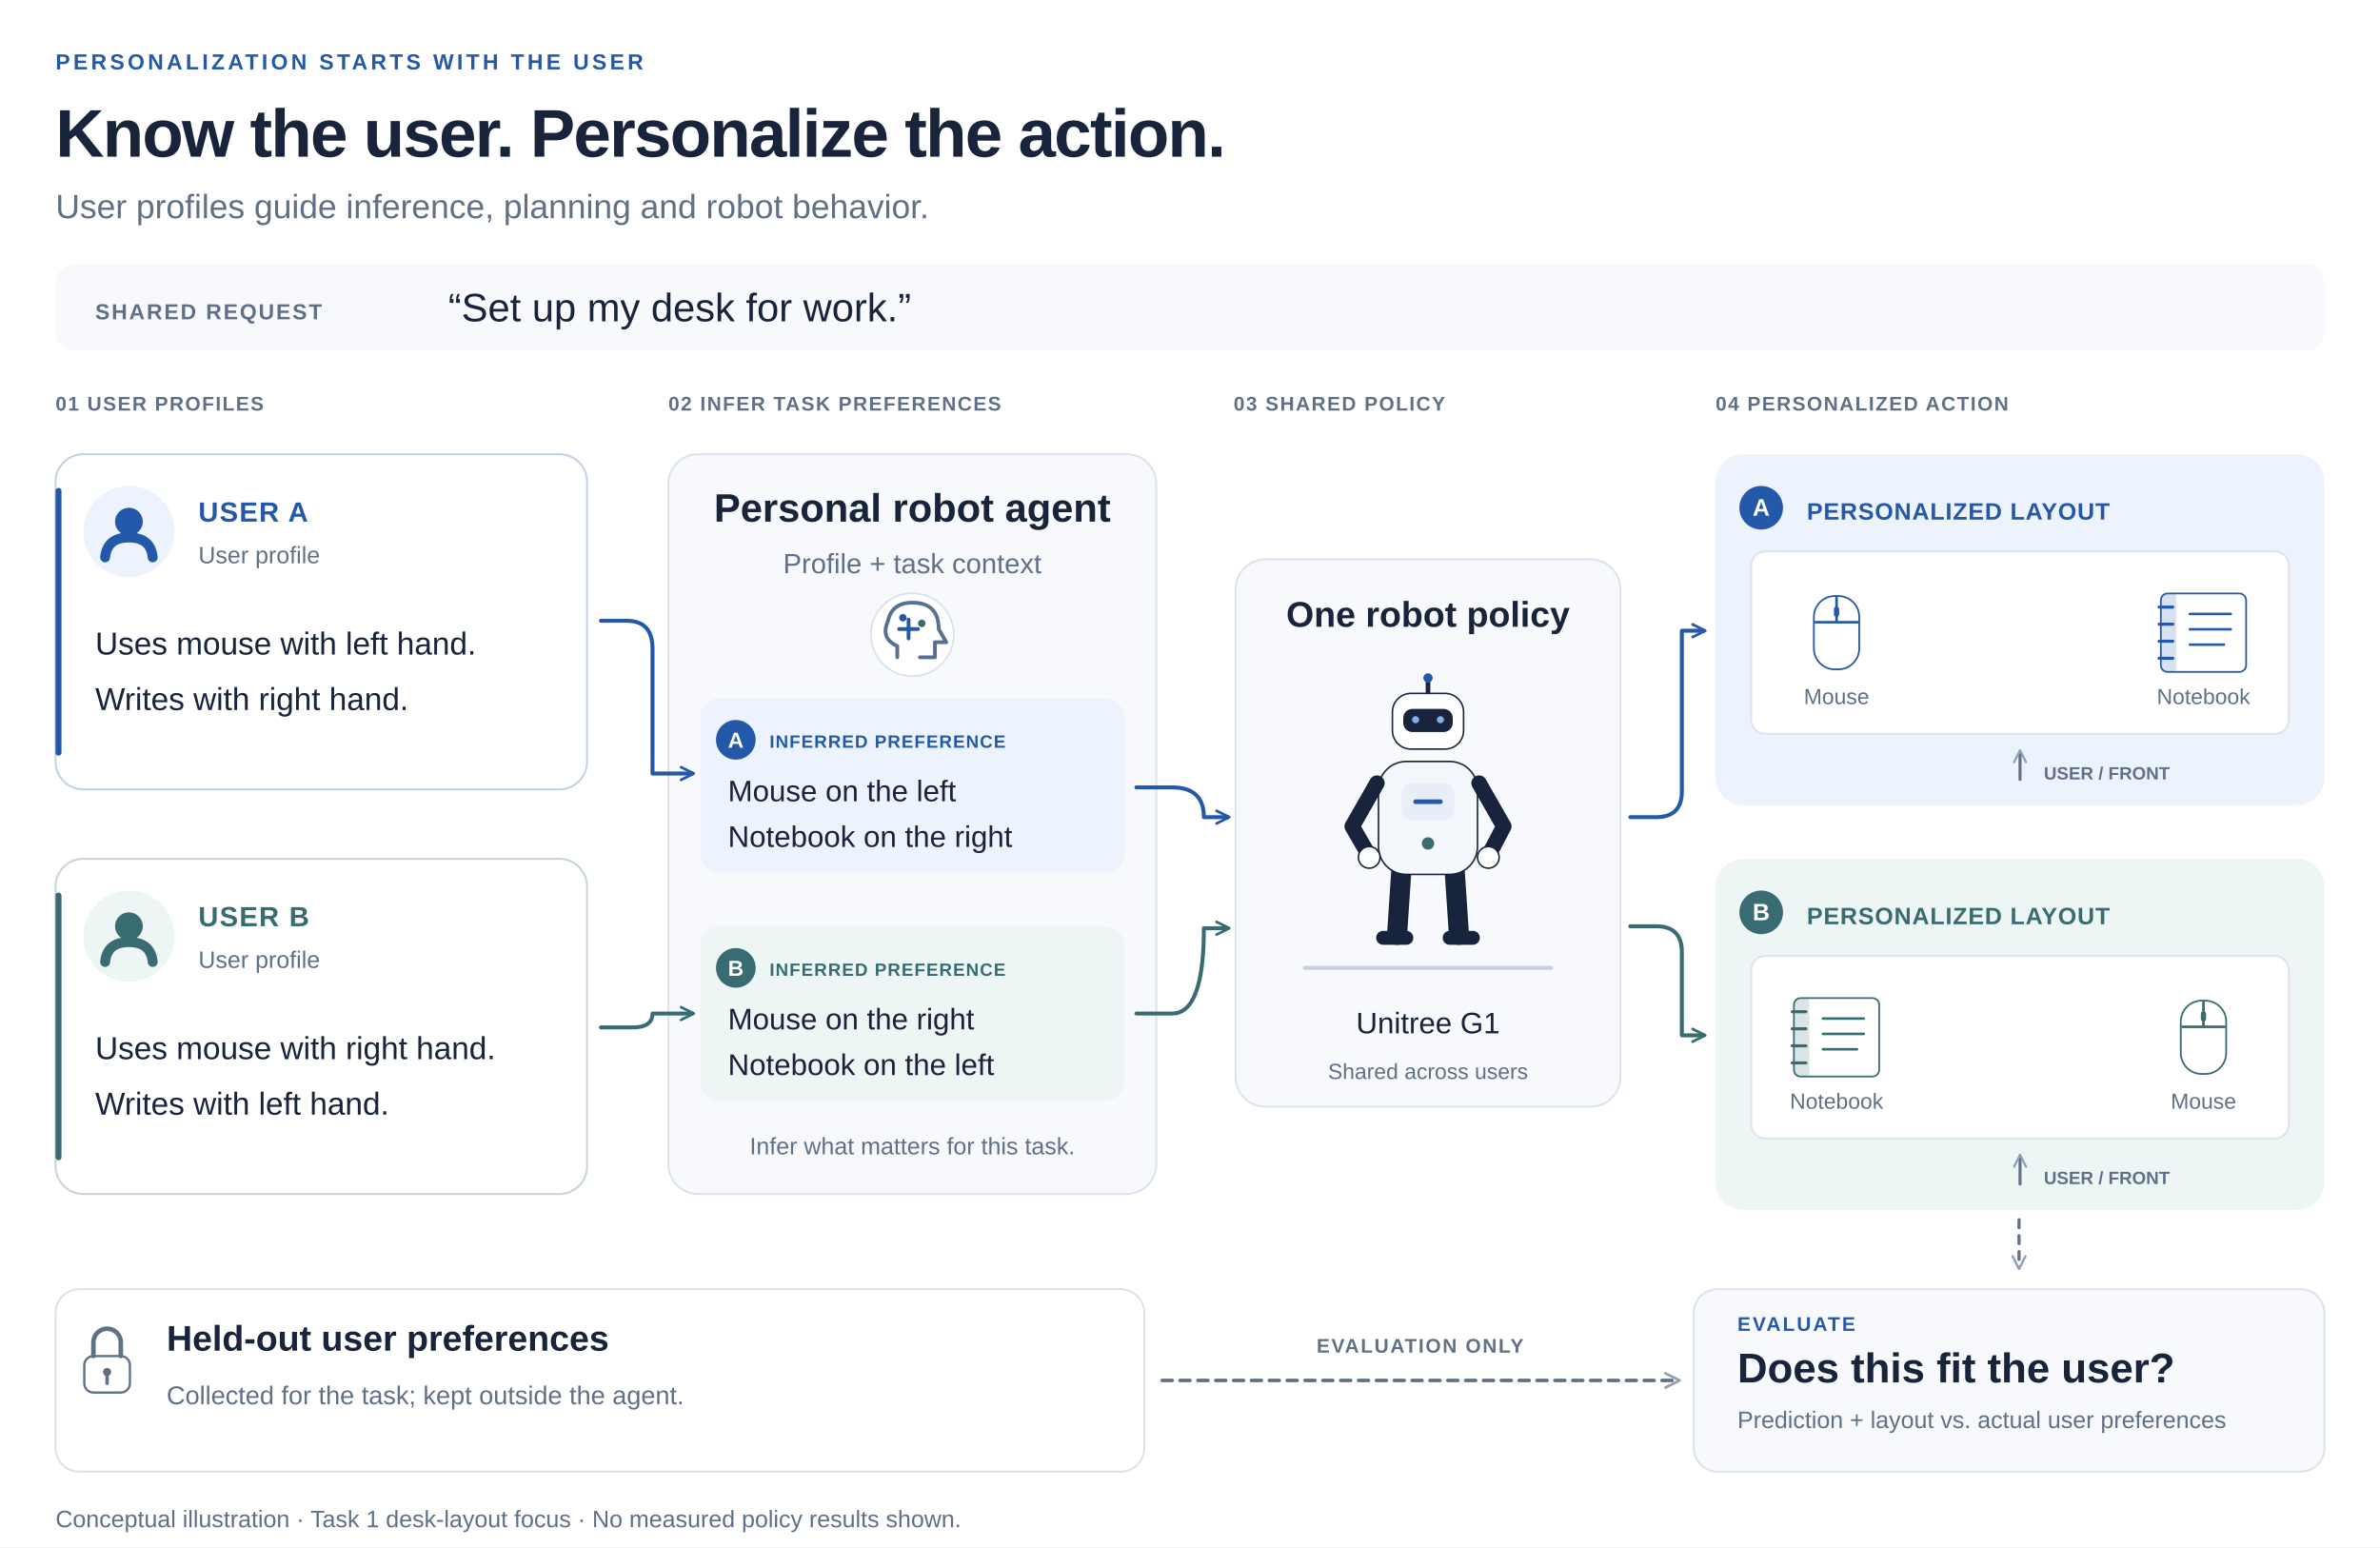
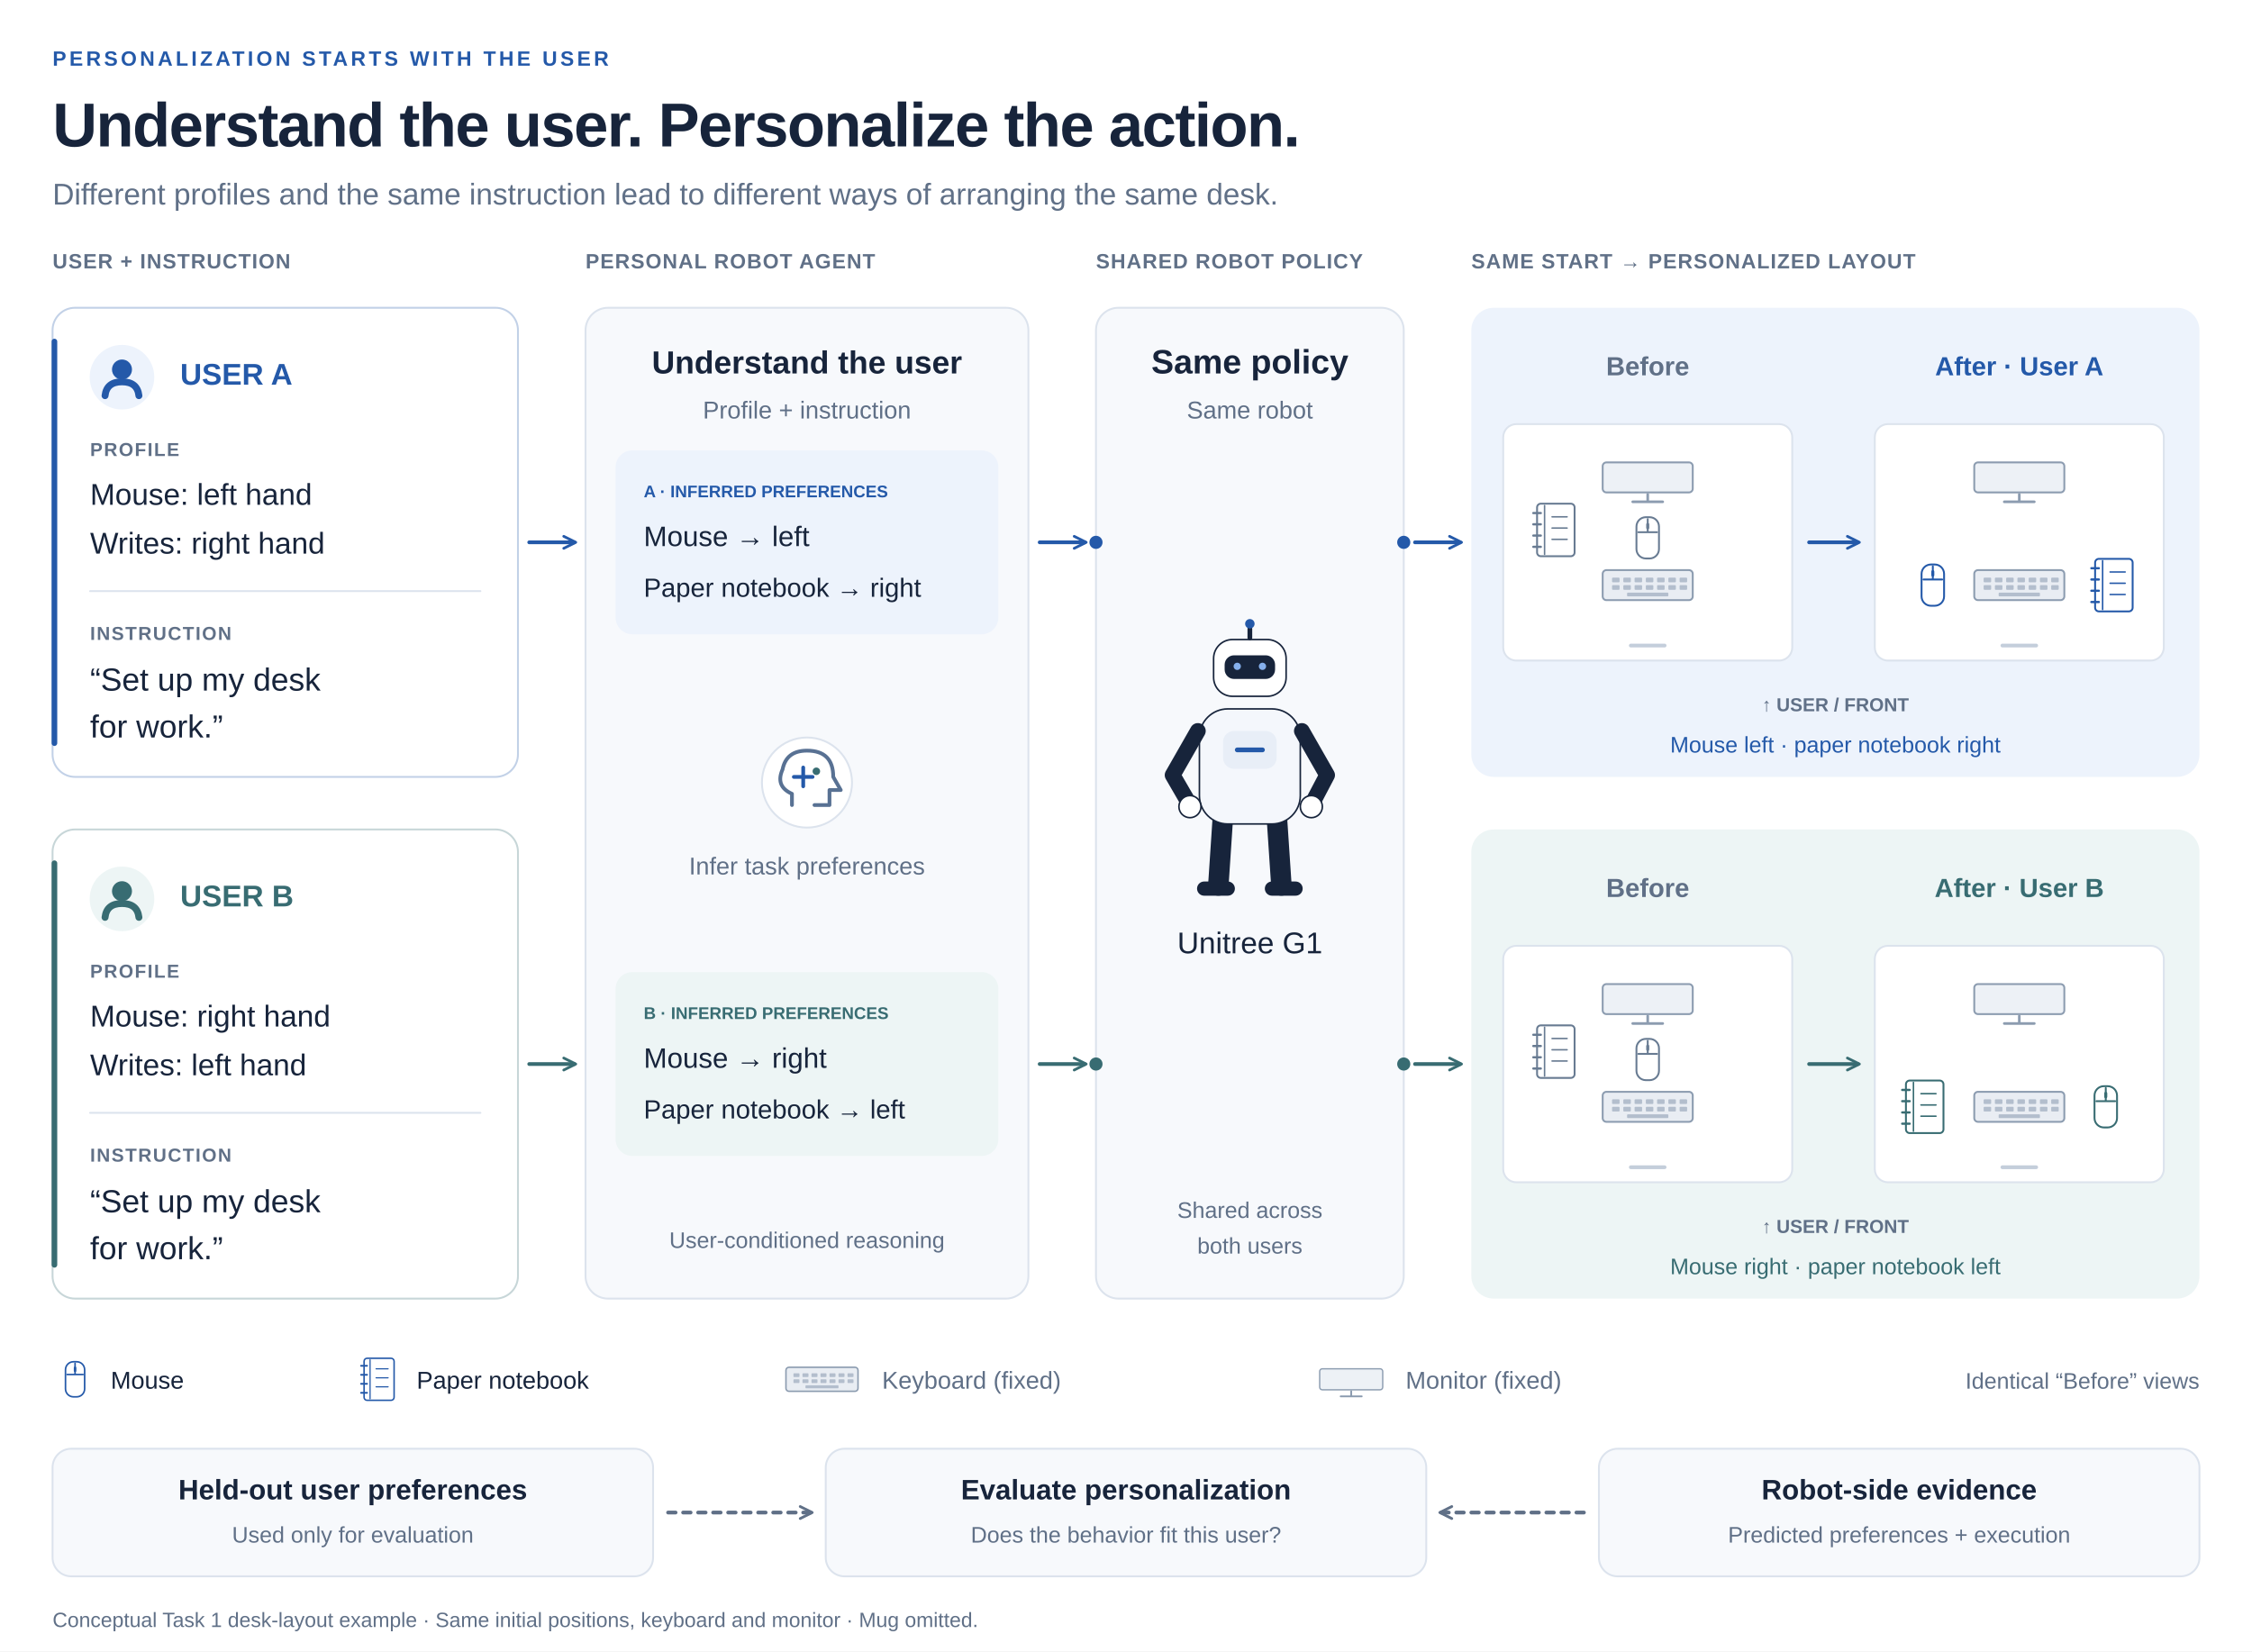
- <svg xmlns="http://www.w3.org/2000/svg" width="1200" height="780" viewBox="0 0 1200 780" role="img" aria-labelledby="concept-title concept-desc">
+ <svg xmlns="http://www.w3.org/2000/svg" width="1200" height="880" viewBox="0 0 1200 880" role="img" aria-labelledby="concept-title concept-desc">
  <defs>
-     <marker id="arrowMuted" viewBox="0 0 10 10" refX="8" refY="5" markerWidth="5" markerHeight="5" orient="auto">
-       <path d="M1 1 9 5 1 9" fill="none" stroke="#91a0b5" stroke-width="1.5" stroke-linecap="round" stroke-linejoin="round" />
-     </marker>
    <marker id="arrowA" viewBox="0 0 10 10" refX="8" refY="5" markerWidth="4" markerHeight="4" orient="auto">
-       <path d="M1 1 9 5 1 9" fill="none" stroke="#2459a9" stroke-width="1.7" stroke-linecap="round" stroke-linejoin="round" />
+       <path d="M1 1 9 5 1 9" fill="none" stroke="#2459a9" stroke-width="1.8" stroke-linecap="round" stroke-linejoin="round" />
    </marker>
    <marker id="arrowB" viewBox="0 0 10 10" refX="8" refY="5" markerWidth="4" markerHeight="4" orient="auto">
-       <path d="M1 1 9 5 1 9" fill="none" stroke="#386c72" stroke-width="1.7" stroke-linecap="round" stroke-linejoin="round" />
+       <path d="M1 1 9 5 1 9" fill="none" stroke="#386c72" stroke-width="1.8" stroke-linecap="round" stroke-linejoin="round" />
    </marker>
+     <marker id="arrowGray" viewBox="0 0 10 10" refX="8" refY="5" markerWidth="4" markerHeight="4" orient="auto">
+       <path d="M1 1 9 5 1 9" fill="none" stroke="#607087" stroke-width="1.8" stroke-linecap="round" stroke-linejoin="round" />
+     </marker>
+     <g id="desk-before">
+       <rect x="1" y="1" width="154" height="126" rx="7" fill="#fff" stroke="#dce3ed" />
+       <g transform="translate(78 29.4) scale(1)">
+         <rect x="-24" y="-8" width="48" height="16" rx="2" fill="#edf1f6" stroke="#8c9cb0" />
+         <path d="M0 9 V13 M-8 13 H8" fill="none" stroke="#8c9cb0" stroke-width="1.4" stroke-linecap="round" stroke-linejoin="round" />
+       </g>
+       <g transform="translate(78 86.8) scale(1)">
+         <rect x="-24" y="-8" width="48" height="16" rx="2" fill="#e9edf3" stroke="#8c9cb0" />
+         <rect x="-19" y="-4" width="4" height="2.5" rx="0.4" fill="#b3becd" stroke="none" />
+         <rect x="-13" y="-4" width="4" height="2.5" rx="0.4" fill="#b3becd" stroke="none" />
+         <rect x="-7" y="-4" width="4" height="2.5" rx="0.4" fill="#b3becd" stroke="none" />
+         <rect x="-1" y="-4" width="4" height="2.5" rx="0.4" fill="#b3becd" stroke="none" />
+         <rect x="5" y="-4" width="4" height="2.5" rx="0.4" fill="#b3becd" stroke="none" />
+         <rect x="11" y="-4" width="4" height="2.5" rx="0.4" fill="#b3becd" stroke="none" />
+         <rect x="17" y="-4" width="4" height="2.5" rx="0.4" fill="#b3becd" stroke="none" />
+         <rect x="-19" y="0" width="4" height="2.5" rx="0.4" fill="#b3becd" stroke="none" />
+         <rect x="-13" y="0" width="4" height="2.5" rx="0.4" fill="#b3becd" stroke="none" />
+         <rect x="-7" y="0" width="4" height="2.5" rx="0.4" fill="#b3becd" stroke="none" />
+         <rect x="-1" y="0" width="4" height="2.5" rx="0.4" fill="#b3becd" stroke="none" />
+         <rect x="5" y="0" width="4" height="2.5" rx="0.4" fill="#b3becd" stroke="none" />
+         <rect x="11" y="0" width="4" height="2.5" rx="0.4" fill="#b3becd" stroke="none" />
+         <rect x="17" y="0" width="4" height="2.5" rx="0.4" fill="#b3becd" stroke="none" />
+         <rect x="-11" y="4" width="22" height="2" rx="0.4" fill="#b3becd" stroke="none" />
+       </g>
+       <g transform="translate(78 61.6) scale(1)">
+         <rect x="-6" y="-11" width="12" height="22" rx="5" fill="#fff" stroke="#687b92" />
+         <path d="M-5-3 H5 M0-10 V-3" fill="none" stroke="#687b92" stroke-width="1" stroke-linecap="round" stroke-linejoin="round" />
+         <rect x="-0.8" y="-8" width="1.6" height="3.5" rx="0.8" fill="#687b92" stroke="none" />
+       </g>
+       <g transform="translate(29.04 57.4) scale(1)">
+         <rect x="-10" y="-14" width="20" height="28" rx="2" fill="#fff" stroke="#687b92" />
+         <path d="M-6-13 V13 M-2-7 H6 M-2-1 H6 M-2 5 H6" fill="none" stroke="#687b92" stroke-width="0.8" stroke-linecap="round" stroke-linejoin="round" />
+         <path d="M-8-9 H-12 M-8-3 H-12 M-8 3 H-12 M-8 9 H-12" fill="none" stroke="#687b92" stroke-width="1.2" stroke-linecap="round" stroke-linejoin="round" />
+       </g>
+       <path d="M69 119 H87" fill="none" stroke="#c4cedb" stroke-width="2" stroke-linecap="round" stroke-linejoin="round" />
+     </g>
+     <g id="desk-after-0">
+       <rect x="1" y="1" width="154" height="126" rx="7" fill="#fff" stroke="#dce3ed" />
+       <g transform="translate(78 29.4) scale(1)">
+         <rect x="-24" y="-8" width="48" height="16" rx="2" fill="#edf1f6" stroke="#8c9cb0" />
+         <path d="M0 9 V13 M-8 13 H8" fill="none" stroke="#8c9cb0" stroke-width="1.4" stroke-linecap="round" stroke-linejoin="round" />
+       </g>
+       <g transform="translate(78 86.8) scale(1)">
+         <rect x="-24" y="-8" width="48" height="16" rx="2" fill="#e9edf3" stroke="#8c9cb0" />
+         <rect x="-19" y="-4" width="4" height="2.5" rx="0.4" fill="#b3becd" stroke="none" />
+         <rect x="-13" y="-4" width="4" height="2.5" rx="0.4" fill="#b3becd" stroke="none" />
+         <rect x="-7" y="-4" width="4" height="2.5" rx="0.4" fill="#b3becd" stroke="none" />
+         <rect x="-1" y="-4" width="4" height="2.5" rx="0.4" fill="#b3becd" stroke="none" />
+         <rect x="5" y="-4" width="4" height="2.5" rx="0.4" fill="#b3becd" stroke="none" />
+         <rect x="11" y="-4" width="4" height="2.5" rx="0.4" fill="#b3becd" stroke="none" />
+         <rect x="17" y="-4" width="4" height="2.5" rx="0.4" fill="#b3becd" stroke="none" />
+         <rect x="-19" y="0" width="4" height="2.5" rx="0.4" fill="#b3becd" stroke="none" />
+         <rect x="-13" y="0" width="4" height="2.5" rx="0.4" fill="#b3becd" stroke="none" />
+         <rect x="-7" y="0" width="4" height="2.5" rx="0.4" fill="#b3becd" stroke="none" />
+         <rect x="-1" y="0" width="4" height="2.5" rx="0.4" fill="#b3becd" stroke="none" />
+         <rect x="5" y="0" width="4" height="2.5" rx="0.4" fill="#b3becd" stroke="none" />
+         <rect x="11" y="0" width="4" height="2.5" rx="0.4" fill="#b3becd" stroke="none" />
+         <rect x="17" y="0" width="4" height="2.5" rx="0.4" fill="#b3becd" stroke="none" />
+         <rect x="-11" y="4" width="22" height="2" rx="0.4" fill="#b3becd" stroke="none" />
+       </g>
+       <g transform="translate(31.92 86.8) scale(1)">
+         <rect x="-6" y="-11" width="12" height="22" rx="5" fill="#fff" stroke="#2459a9" />
+         <path d="M-5-3 H5 M0-10 V-3" fill="none" stroke="#2459a9" stroke-width="1" stroke-linecap="round" stroke-linejoin="round" />
+         <rect x="-0.8" y="-8" width="1.6" height="3.5" rx="0.8" fill="#2459a9" stroke="none" />
+       </g>
+       <g transform="translate(128.4 86.8) scale(1)">
+         <rect x="-10" y="-14" width="20" height="28" rx="2" fill="#fff" stroke="#2459a9" />
+         <path d="M-6-13 V13 M-2-7 H6 M-2-1 H6 M-2 5 H6" fill="none" stroke="#2459a9" stroke-width="0.8" stroke-linecap="round" stroke-linejoin="round" />
+         <path d="M-8-9 H-12 M-8-3 H-12 M-8 3 H-12 M-8 9 H-12" fill="none" stroke="#2459a9" stroke-width="1.2" stroke-linecap="round" stroke-linejoin="round" />
+       </g>
+       <path d="M69 119 H87" fill="none" stroke="#c4cedb" stroke-width="2" stroke-linecap="round" stroke-linejoin="round" />
+     </g>
+     <g id="desk-after-1">
+       <rect x="1" y="1" width="154" height="126" rx="7" fill="#fff" stroke="#dce3ed" />
+       <g transform="translate(78 29.4) scale(1)">
+         <rect x="-24" y="-8" width="48" height="16" rx="2" fill="#edf1f6" stroke="#8c9cb0" />
+         <path d="M0 9 V13 M-8 13 H8" fill="none" stroke="#8c9cb0" stroke-width="1.4" stroke-linecap="round" stroke-linejoin="round" />
+       </g>
+       <g transform="translate(78 86.8) scale(1)">
+         <rect x="-24" y="-8" width="48" height="16" rx="2" fill="#e9edf3" stroke="#8c9cb0" />
+         <rect x="-19" y="-4" width="4" height="2.5" rx="0.4" fill="#b3becd" stroke="none" />
+         <rect x="-13" y="-4" width="4" height="2.5" rx="0.4" fill="#b3becd" stroke="none" />
+         <rect x="-7" y="-4" width="4" height="2.5" rx="0.4" fill="#b3becd" stroke="none" />
+         <rect x="-1" y="-4" width="4" height="2.5" rx="0.4" fill="#b3becd" stroke="none" />
+         <rect x="5" y="-4" width="4" height="2.5" rx="0.4" fill="#b3becd" stroke="none" />
+         <rect x="11" y="-4" width="4" height="2.5" rx="0.4" fill="#b3becd" stroke="none" />
+         <rect x="17" y="-4" width="4" height="2.5" rx="0.4" fill="#b3becd" stroke="none" />
+         <rect x="-19" y="0" width="4" height="2.5" rx="0.4" fill="#b3becd" stroke="none" />
+         <rect x="-13" y="0" width="4" height="2.5" rx="0.4" fill="#b3becd" stroke="none" />
+         <rect x="-7" y="0" width="4" height="2.5" rx="0.4" fill="#b3becd" stroke="none" />
+         <rect x="-1" y="0" width="4" height="2.5" rx="0.4" fill="#b3becd" stroke="none" />
+         <rect x="5" y="0" width="4" height="2.5" rx="0.4" fill="#b3becd" stroke="none" />
+         <rect x="11" y="0" width="4" height="2.5" rx="0.4" fill="#b3becd" stroke="none" />
+         <rect x="17" y="0" width="4" height="2.5" rx="0.4" fill="#b3becd" stroke="none" />
+         <rect x="-11" y="4" width="22" height="2" rx="0.4" fill="#b3becd" stroke="none" />
+       </g>
+       <g transform="translate(124.08 86.8) scale(1)">
+         <rect x="-6" y="-11" width="12" height="22" rx="5" fill="#fff" stroke="#386c72" />
+         <path d="M-5-3 H5 M0-10 V-3" fill="none" stroke="#386c72" stroke-width="1" stroke-linecap="round" stroke-linejoin="round" />
+         <rect x="-0.8" y="-8" width="1.6" height="3.5" rx="0.8" fill="#386c72" stroke="none" />
+       </g>
+       <g transform="translate(27.6 86.8) scale(1)">
+         <rect x="-10" y="-14" width="20" height="28" rx="2" fill="#fff" stroke="#386c72" />
+         <path d="M-6-13 V13 M-2-7 H6 M-2-1 H6 M-2 5 H6" fill="none" stroke="#386c72" stroke-width="0.8" stroke-linecap="round" stroke-linejoin="round" />
+         <path d="M-8-9 H-12 M-8-3 H-12 M-8 3 H-12 M-8 9 H-12" fill="none" stroke="#386c72" stroke-width="1.2" stroke-linecap="round" stroke-linejoin="round" />
+       </g>
+       <path d="M69 119 H87" fill="none" stroke="#c4cedb" stroke-width="2" stroke-linecap="round" stroke-linejoin="round" />
+     </g>
  </defs>
  <g font-family="Arial, Helvetica, sans-serif">
-     <rect x="0" y="0" width="1200" height="780" rx="0" fill="#fff" stroke="none" />
-     <text x="28" y="35" font-size="11" fill="#2459a9" font-weight="700" letter-spacing="1.6">PERSONALIZATION STARTS WITH THE USER</text>
-     <text x="28" y="79" font-size="34" fill="#17243b" font-weight="600" letter-spacing="-.8">Know the user. Personalize the action.</text>
-     <text x="28" y="110" font-size="17" fill="#607087" font-weight="400">User profiles guide inference, planning and robot behavior.</text>
-     <rect x="28" y="133" width="1144" height="44" rx="10" fill="#f7f9fc" stroke="none" />
-     <text x="48" y="161" font-size="11" fill="#607087" font-weight="700" letter-spacing=".9">SHARED REQUEST</text>
-     <text x="226" y="162" font-size="20" fill="#17243b" font-weight="500">“Set up my desk for work.”</text>
-     <text x="28" y="207" font-size="10" fill="#607087" font-weight="700" letter-spacing=".7">01  USER PROFILES</text>
-     <text x="337" y="207" font-size="10" fill="#607087" font-weight="700" letter-spacing=".7">02  INFER TASK PREFERENCES</text>
-     <text x="622" y="207" font-size="10" fill="#607087" font-weight="700" letter-spacing=".7">03  SHARED POLICY</text>
-     <text x="865" y="207" font-size="10" fill="#607087" font-weight="700" letter-spacing=".7">04  PERSONALIZED ACTION</text>
-     <rect x="28" y="229" width="268" height="169" rx="14" fill="#fff" stroke="#2459a9" stroke-opacity=".28" />
-     <rect x="28" y="246" width="3" height="135" rx="1.5" fill="#2459a9" />
-     <g transform="translate(65 268) scale(1)">
-       <circle cx="0" cy="0" r="23" fill="#edf3fc" stroke="none" />
-       <circle cx="0" cy="-5" r="7" fill="#2459a9" stroke="none" />
-       <path d="M-12 13 Q-11 3 0 3 Q11 3 12 13" fill="none" stroke="#2459a9" stroke-width="5" stroke-linecap="round" stroke-linejoin="round" />
-     </g>
-     <text x="100" y="263" font-size="14" fill="#2459a9" font-weight="700" letter-spacing=".6">USER A</text>
-     <text x="100" y="284" font-size="12" fill="#607087" font-weight="400">User profile</text>
-     <text x="48" y="330" font-size="16" fill="#17243b" font-weight="500">Uses mouse with left hand.</text>
-     <text x="48" y="358" font-size="16" fill="#17243b" font-weight="500">Writes with right hand.</text>
-     <rect x="28" y="433" width="268" height="169" rx="14" fill="#fff" stroke="#386c72" stroke-opacity=".28" />
-     <rect x="28" y="450" width="3" height="135" rx="1.5" fill="#386c72" />
-     <g transform="translate(65 472) scale(1)">
-       <circle cx="0" cy="0" r="23" fill="#edf5f5" stroke="none" />
-       <circle cx="0" cy="-5" r="7" fill="#386c72" stroke="none" />
-       <path d="M-12 13 Q-11 3 0 3 Q11 3 12 13" fill="none" stroke="#386c72" stroke-width="5" stroke-linecap="round" stroke-linejoin="round" />
-     </g>
-     <text x="100" y="467" font-size="14" fill="#386c72" font-weight="700" letter-spacing=".6">USER B</text>
-     <text x="100" y="488" font-size="12" fill="#607087" font-weight="400">User profile</text>
-     <text x="48" y="534" font-size="16" fill="#17243b" font-weight="500">Uses mouse with right hand.</text>
-     <text x="48" y="562" font-size="16" fill="#17243b" font-weight="500">Writes with left hand.</text>
-     <rect x="337" y="229" width="246" height="373" rx="15" fill="#f7f9fc" stroke="#dce3ed" />
-     <text x="460" y="263" font-size="20" fill="#17243b" font-weight="600" text-anchor="middle">Personal robot agent</text>
-     <text x="460" y="289" font-size="14" fill="#607087" font-weight="400" text-anchor="middle">Profile + task context</text>
-     <g transform="translate(460 320) scale(0.95)">
-       <circle cx="0" cy="0" r="22" fill="#fff" stroke="#dce3ed" />
+     <rect x="0" y="0" width="1200" height="880" rx="0" fill="#fff" stroke="none" />
+     <text x="28" y="35" font-size="11" fill="#2459a9" font-weight="700" text-anchor="start" letter-spacing="1.6">PERSONALIZATION STARTS WITH THE USER</text>
+     <text x="28" y="78" font-size="33" fill="#17243b" font-weight="600" text-anchor="start" letter-spacing="-0.7">Understand the user. Personalize the action.</text>
+     <text x="28" y="109" font-size="16" fill="#607087" font-weight="400" text-anchor="start">Different profiles and the same instruction lead to different ways of arranging the same desk.</text>
+     <text x="28" y="143" font-size="11" fill="#607087" font-weight="700" text-anchor="start" letter-spacing="0.5">USER + INSTRUCTION</text>
+     <text x="312" y="143" font-size="11" fill="#607087" font-weight="700" text-anchor="start" letter-spacing="0.5">PERSONAL ROBOT AGENT</text>
+     <text x="584" y="143" font-size="11" fill="#607087" font-weight="700" text-anchor="start" letter-spacing="0.5">SHARED ROBOT POLICY</text>
+     <text x="784" y="143" font-size="11" fill="#607087" font-weight="700" text-anchor="start" letter-spacing="0.5">SAME START → PERSONALIZED LAYOUT</text>
+     <rect x="312" y="164" width="236" height="528" rx="12" fill="#f7f9fc" stroke="#dce3ed" data-stage="agent" />
+     <rect x="584" y="164" width="164" height="528" rx="12" fill="#f7f9fc" stroke="#dce3ed" data-stage="policy" />
+     <text x="430" y="199" font-size="17" fill="#17243b" font-weight="600" text-anchor="middle">Understand the user</text>
+     <text x="430" y="223" font-size="13" fill="#607087" font-weight="400" text-anchor="middle">Profile + instruction</text>
+     <g transform="translate(430 417) scale(1)">
+       <circle r="24" fill="#fff" stroke="#dce3ed" />
      <path d="M-8 12 V6 Q-17 2-13-7 Q-11-17 0-17 Q14-17 14-3 L18 4 H12 V12 H4" fill="none" stroke="#587193" stroke-width="2" stroke-linecap="round" stroke-linejoin="round" />
      <path d="M-7-3 H3 M-2-8 V2" fill="none" stroke="#2459a9" stroke-width="2" stroke-linecap="round" stroke-linejoin="round" />
-       <circle cx="5" cy="-6" r="2" fill="#386c72" stroke="none" />
-       <circle cx="-5" cy="-9" r="2" fill="#2459a9" stroke="none" />
-     </g>
-     <rect x="353" y="352" width="214" height="88" rx="10" fill="#edf3fc" stroke="none" />
-     <circle cx="371" cy="373" r="10" fill="#2459a9" stroke="none" />
-     <text x="371" y="377" font-size="11" fill="#fff" font-weight="700" text-anchor="middle">A</text>
-     <text x="388" y="377" font-size="9" fill="#2459a9" font-weight="700" letter-spacing=".5">INFERRED PREFERENCE</text>
-     <text x="367" y="404" font-size="15" fill="#17243b" font-weight="500">Mouse on the left</text>
-     <text x="367" y="427" font-size="15" fill="#17243b" font-weight="500">Notebook on the right</text>
-     <rect x="353" y="467" width="214" height="88" rx="10" fill="#edf5f5" stroke="none" />
-     <circle cx="371" cy="488" r="10" fill="#386c72" stroke="none" />
-     <text x="371" y="492" font-size="11" fill="#fff" font-weight="700" text-anchor="middle">B</text>
-     <text x="388" y="492" font-size="9" fill="#386c72" font-weight="700" letter-spacing=".5">INFERRED PREFERENCE</text>
-     <text x="367" y="519" font-size="15" fill="#17243b" font-weight="500">Mouse on the right</text>
-     <text x="367" y="542" font-size="15" fill="#17243b" font-weight="500">Notebook on the left</text>
-     <text x="460" y="582" font-size="12" fill="#607087" font-weight="400" text-anchor="middle">Infer what matters for this task.</text>
-     <path d="M303 313 H316 Q329 313 329 327 V390 H349" fill="none" stroke="#2459a9" stroke-width="2" stroke-linecap="round" stroke-linejoin="round" marker-end="url(#arrowA)" />
-     <path d="M303 518 H319 Q329 518 329 511 H349" fill="none" stroke="#386c72" stroke-width="2" stroke-linecap="round" stroke-linejoin="round" marker-end="url(#arrowB)" />
-     <path d="M573 397 H591 Q607 397 607 412 H619" fill="none" stroke="#2459a9" stroke-width="2" stroke-linecap="round" stroke-linejoin="round" marker-end="url(#arrowA)" />
-     <path d="M573 511 H591 Q607 511 607 468 H619" fill="none" stroke="#386c72" stroke-width="2" stroke-linecap="round" stroke-linejoin="round" marker-end="url(#arrowB)" />
-     <rect x="623" y="282" width="194" height="276" rx="15" fill="#f7f9fc" stroke="#dce3ed" />
-     <text x="720" y="316" font-size="18" fill="#17243b" font-weight="600" text-anchor="middle">One robot policy</text>
-     <g transform="translate(720 373) scale(0.78)">
+       <circle cx="5" cy="-6" r="2" fill="#386c72" />
+     </g>
+     <text x="430" y="466" font-size="13" fill="#607087" font-weight="400" text-anchor="middle">Infer task preferences</text>
+     <text x="430" y="665" font-size="12" fill="#607087" font-weight="400" text-anchor="middle">User-conditioned reasoning</text>
+     <text x="666" y="199" font-size="18" fill="#17243b" font-weight="600" text-anchor="middle">Same policy</text>
+     <text x="666" y="223" font-size="13" fill="#607087" font-weight="400" text-anchor="middle">Same robot</text>
+     <g transform="translate(666 366) scale(0.84)">
      <path d="M-17 81 -20 126 M17 81 20 126" fill="none" stroke="#17243b" stroke-width="13" stroke-linecap="round" stroke-linejoin="round" />
      <path d="M-29 128 -14 128 M14 128 29 128" fill="none" stroke="#17243b" stroke-width="9" stroke-linecap="round" stroke-linejoin="round" />
      <rect x="-32" y="14" width="64" height="73" rx="18" fill="#f4f7fc" stroke="#17243b" />
      <rect x="-23" y="-30" width="46" height="36" rx="12" fill="#fff" stroke="#17243b" />
      <rect x="-16" y="-20" width="32" height="15" rx="6" fill="#17243b" stroke="none" />
-       <circle cx="-8" cy="-13" r="2.3" fill="#85b0ed" stroke="none" />
-       <circle cx="8" cy="-13" r="2.3" fill="#85b0ed" stroke="none" />
+       <circle cx="-8" cy="-13" r="2.3" fill="#85b0ed" />
+       <circle cx="8" cy="-13" r="2.3" fill="#85b0ed" />
      <path d="M0-37 V-31" fill="none" stroke="#17243b" stroke-width="3" stroke-linecap="round" stroke-linejoin="round" />
-       <circle cx="0" cy="-40" r="3" fill="#2459a9" stroke="none" />
+       <circle cy="-40" r="3" fill="#2459a9" />
      <path d="M-33 28 -49 56 -38 75 M33 28 49 56 39 75" fill="none" stroke="#17243b" stroke-width="10" stroke-linecap="round" stroke-linejoin="round" />
      <circle cx="-38" cy="76" r="7" fill="#fff" stroke="#17243b" />
      <circle cx="39" cy="76" r="7" fill="#fff" stroke="#17243b" />
      <rect x="-17" y="28" width="34" height="24" rx="7" fill="#e8eef7" stroke="none" />
      <path d="M-8 40 H8" fill="none" stroke="#2459a9" stroke-width="3" stroke-linecap="round" stroke-linejoin="round" />
-       <circle cx="0" cy="67" r="4" fill="#386c72" stroke="none" />
-     </g>
-     <path d="M658 488 H782" fill="none" stroke="#c6d0df" stroke-width="2" stroke-linecap="round" stroke-linejoin="round" />
-     <text x="720" y="521" font-size="15" fill="#17243b" font-weight="500" text-anchor="middle">Unitree G1</text>
-     <text x="720" y="544" font-size="11" fill="#607087" font-weight="400" text-anchor="middle">Shared across users</text>
-     <path d="M822 412 H835 Q848 412 848 399 V318 H859" fill="none" stroke="#2459a9" stroke-width="2" stroke-linecap="round" stroke-linejoin="round" marker-end="url(#arrowA)" />
-     <path d="M822 467 H835 Q848 467 848 480 V522 H859" fill="none" stroke="#386c72" stroke-width="2" stroke-linecap="round" stroke-linejoin="round" marker-end="url(#arrowB)" />
-     <rect x="865" y="229" width="307" height="177" rx="14" fill="#edf3fc" stroke="none" />
-     <circle cx="888" cy="256" r="11" fill="#2459a9" stroke="none" />
-     <text x="888" y="260" font-size="12" fill="#fff" font-weight="700" text-anchor="middle">A</text>
-     <text x="911" y="262" font-size="12" fill="#2459a9" font-weight="700" letter-spacing=".4">PERSONALIZED LAYOUT</text>
-     <rect x="883" y="278" width="271" height="92" rx="7" fill="#fff" stroke="#dce3ed" />
-     <g transform="translate(926 319) scale(0.88)">
-       <rect x="-13" y="-21" width="26" height="42" rx="12" fill="#fff" stroke="#2459a9" />
-       <path d="M-12-6 H12 M0-20 V-6" fill="none" stroke="#2459a9" stroke-width="1.5" stroke-linecap="round" stroke-linejoin="round" />
-       <rect x="-1.5" y="-15" width="3" height="6" rx="1.5" fill="#2459a9" stroke="none" />
-     </g>
-     <g transform="translate(1111 319) scale(0.86)">
-       <rect x="-25" y="-23" width="50" height="46" rx="4" fill="#fff" stroke="#2459a9" />
-       <rect x="-25" y="-23" width="9" height="46" rx="2" fill="#2459a9" opacity=".18" />
-       <path d="M-8-11 H16 M-8-2 H16 M-8 7 H12" fill="none" stroke="#2459a9" stroke-width="1.5" stroke-linecap="round" stroke-linejoin="round" />
-       <path d="M-18-15 H-26 M-18-5 H-26 M-18 5 H-26 M-18 15 H-26" fill="none" stroke="#2459a9" stroke-width="1.8" stroke-linecap="round" stroke-linejoin="round" />
-     </g>
-     <text x="926" y="355" font-size="11" fill="#607087" font-weight="400" text-anchor="middle">Mouse</text>
-     <text x="1111" y="355" font-size="11" fill="#607087" font-weight="400" text-anchor="middle">Notebook</text>
-     <path d="M1018.5 393 V379" fill="none" stroke="#607087" stroke-width="1.5" stroke-linecap="round" stroke-linejoin="round" marker-end="url(#arrowMuted)" />
-     <text x="1030.5" y="393" font-size="9" fill="#607087" font-weight="600">USER / FRONT</text>
-     <rect x="865" y="433" width="307" height="177" rx="14" fill="#edf5f5" stroke="none" />
-     <circle cx="888" cy="460" r="11" fill="#386c72" stroke="none" />
-     <text x="888" y="464" font-size="12" fill="#fff" font-weight="700" text-anchor="middle">B</text>
-     <text x="911" y="466" font-size="12" fill="#386c72" font-weight="700" letter-spacing=".4">PERSONALIZED LAYOUT</text>
-     <rect x="883" y="482" width="271" height="92" rx="7" fill="#fff" stroke="#dce3ed" />
-     <g transform="translate(1111 523) scale(0.88)">
-       <rect x="-13" y="-21" width="26" height="42" rx="12" fill="#fff" stroke="#386c72" />
-       <path d="M-12-6 H12 M0-20 V-6" fill="none" stroke="#386c72" stroke-width="1.5" stroke-linecap="round" stroke-linejoin="round" />
-       <rect x="-1.5" y="-15" width="3" height="6" rx="1.5" fill="#386c72" stroke="none" />
-     </g>
-     <g transform="translate(926 523) scale(0.86)">
-       <rect x="-25" y="-23" width="50" height="46" rx="4" fill="#fff" stroke="#386c72" />
-       <rect x="-25" y="-23" width="9" height="46" rx="2" fill="#386c72" opacity=".18" />
-       <path d="M-8-11 H16 M-8-2 H16 M-8 7 H12" fill="none" stroke="#386c72" stroke-width="1.5" stroke-linecap="round" stroke-linejoin="round" />
-       <path d="M-18-15 H-26 M-18-5 H-26 M-18 5 H-26 M-18 15 H-26" fill="none" stroke="#386c72" stroke-width="1.8" stroke-linecap="round" stroke-linejoin="round" />
-     </g>
-     <text x="926" y="559" font-size="11" fill="#607087" font-weight="400" text-anchor="middle">Notebook</text>
-     <text x="1111" y="559" font-size="11" fill="#607087" font-weight="400" text-anchor="middle">Mouse</text>
-     <path d="M1018.5 597 V583" fill="none" stroke="#607087" stroke-width="1.5" stroke-linecap="round" stroke-linejoin="round" marker-end="url(#arrowMuted)" />
-     <text x="1030.5" y="597" font-size="9" fill="#607087" font-weight="600">USER / FRONT</text>
-     <path d="M1018 615 V639" fill="none" stroke="#607087" stroke-width="1.6" stroke-linecap="round" stroke-linejoin="round" marker-end="url(#arrowMuted)" stroke-dasharray="4 4" />
-     <rect x="28" y="650" width="549" height="92" rx="12" fill="#fff" stroke="#dce3ed" />
-     <g transform="translate(54 686) scale(1.15)">
-       <rect x="-10" y="-2" width="20" height="16" rx="4" fill="#fff" stroke="#607087" />
-       <path d="M-6-2 V-8 A6 6 0 0 1 6-8 V-2" fill="none" stroke="#607087" stroke-width="2" stroke-linecap="round" stroke-linejoin="round" />
-       <circle cx="0" cy="5" r="1.8" fill="#607087" stroke="none" />
-       <path d="M0 7 V10" fill="none" stroke="#607087" stroke-width="1.5" stroke-linecap="round" stroke-linejoin="round" />
-     </g>
-     <text x="84" y="681" font-size="18" fill="#17243b" font-weight="600">Held-out user preferences</text>
-     <text x="84" y="708" font-size="13" fill="#607087" font-weight="400">Collected for the task; kept outside the agent.</text>
-     <path d="M586 696 H846" fill="none" stroke="#607087" stroke-width="1.8" stroke-linecap="round" stroke-linejoin="round" marker-end="url(#arrowMuted)" stroke-dasharray="5 4" />
-     <text x="716" y="682" font-size="10" fill="#607087" font-weight="700" text-anchor="middle" letter-spacing=".8">EVALUATION ONLY</text>
-     <rect x="854" y="650" width="318" height="92" rx="12" fill="#f7f9fc" stroke="#dce3ed" />
-     <text x="876" y="671" font-size="10" fill="#2459a9" font-weight="700" letter-spacing="1">EVALUATE</text>
-     <text x="876" y="697" font-size="21" fill="#17243b" font-weight="600">Does this fit the user?</text>
-     <text x="876" y="720" font-size="12" fill="#607087" font-weight="400">Prediction + layout vs. actual user preferences</text>
-     <text x="28" y="770" font-size="12" fill="#607087" font-weight="400">Conceptual illustration · Task 1 desk-layout focus · No measured policy results shown.</text>
+     </g>
+     <text x="666" y="508" font-size="16" fill="#17243b" font-weight="500" text-anchor="middle">Unitree G1</text>
+     <text x="666" y="649" font-size="12" fill="#607087" font-weight="400" text-anchor="middle">Shared across</text>
+     <text x="666" y="668" font-size="12" fill="#607087" font-weight="400" text-anchor="middle">both users</text>
+     <rect x="28" y="164" width="248" height="250" rx="12" fill="#fff" stroke="#2459a9" stroke-opacity="0.28" />
+     <path d="M29 182 V396" fill="none" stroke="#2459a9" stroke-width="3" stroke-linecap="round" stroke-linejoin="round" />
+     <g transform="translate(65 201) scale(0.82)">
+       <circle r="21" fill="#edf3fc" />
+       <circle cy="-5" r="6.5" fill="#2459a9" />
+       <path d="M-11 12 Q-10 3 0 3 Q10 3 11 12" fill="none" stroke="#2459a9" stroke-width="4.5" stroke-linecap="round" stroke-linejoin="round" />
+     </g>
+     <text x="96" y="205" font-size="16" fill="#2459a9" font-weight="700" text-anchor="start">USER A</text>
+     <text x="48" y="243" font-size="10" fill="#607087" font-weight="700" text-anchor="start" letter-spacing="0.7">PROFILE</text>
+     <text x="48" y="269" font-size="16" fill="#17243b" font-weight="400" text-anchor="start">Mouse: left hand</text>
+     <text x="48" y="295" font-size="16" fill="#17243b" font-weight="400" text-anchor="start">Writes: right hand</text>
+     <path d="M48 315 H256" fill="none" stroke="#dce3ed" stroke-width="1" stroke-linecap="round" stroke-linejoin="round" />
+     <text x="48" y="341" font-size="10" fill="#607087" font-weight="700" text-anchor="start" letter-spacing="0.7">INSTRUCTION</text>
+     <text x="48" y="368" font-size="17" fill="#17243b" font-weight="500" text-anchor="start">“Set up my desk</text>
+     <text x="48" y="393" font-size="17" fill="#17243b" font-weight="500" text-anchor="start">for work.”</text>
+     <rect x="328" y="240" width="204" height="98" rx="9" fill="#edf3fc" stroke="none" />
+     <text x="343" y="265" font-size="9" fill="#2459a9" font-weight="700" text-anchor="start">A · INFERRED PREFERENCES</text>
+     <text x="343" y="291" font-size="15" fill="#17243b" font-weight="500" text-anchor="start">Mouse → left</text>
+     <text x="343" y="318" font-size="14" fill="#17243b" font-weight="500" text-anchor="start">Paper notebook → right</text>
+     <rect x="784" y="164" width="388" height="250" rx="12" fill="#edf3fc" stroke="none" />
+     <text x="878" y="200" font-size="14" fill="#607087" font-weight="600" text-anchor="middle">Before</text>
+     <text x="1076" y="200" font-size="14" fill="#2459a9" font-weight="600" text-anchor="middle">After · User A</text>
+     <use href="#desk-before" transform="translate(800 225) scale(1)" />
+     <use href="#desk-after-0" transform="translate(998 225) scale(1)" />
+     <path d="M964 289 L990 289" fill="none" stroke="#2459a9" stroke-width="2" stroke-linecap="round" stroke-linejoin="round" marker-end="url(#arrowA)" data-connector="before-after" data-lane="A" />
+     <text x="978" y="379" font-size="10" fill="#607087" font-weight="600" text-anchor="middle">↑  USER / FRONT</text>
+     <text x="978" y="401" font-size="12" fill="#2459a9" font-weight="500" text-anchor="middle">Mouse left · paper notebook right</text>
+     <path d="M282 289 L306 289" fill="none" stroke="#2459a9" stroke-width="2" stroke-linecap="round" stroke-linejoin="round" marker-end="url(#arrowA)" data-connector="stage-0" data-lane="A" />
+     <path d="M554 289 L578 289" fill="none" stroke="#2459a9" stroke-width="2" stroke-linecap="round" stroke-linejoin="round" marker-end="url(#arrowA)" data-connector="stage-1" data-lane="A" />
+     <path d="M754 289 L778 289" fill="none" stroke="#2459a9" stroke-width="2" stroke-linecap="round" stroke-linejoin="round" marker-end="url(#arrowA)" data-connector="stage-2" data-lane="A" />
+     <circle cx="584" cy="289" r="3.5" fill="#2459a9" />
+     <circle cx="748" cy="289" r="3.5" fill="#2459a9" />
+     <rect x="28" y="442" width="248" height="250" rx="12" fill="#fff" stroke="#386c72" stroke-opacity="0.28" />
+     <path d="M29 460 V674" fill="none" stroke="#386c72" stroke-width="3" stroke-linecap="round" stroke-linejoin="round" />
+     <g transform="translate(65 479) scale(0.82)">
+       <circle r="21" fill="#edf5f5" />
+       <circle cy="-5" r="6.5" fill="#386c72" />
+       <path d="M-11 12 Q-10 3 0 3 Q10 3 11 12" fill="none" stroke="#386c72" stroke-width="4.5" stroke-linecap="round" stroke-linejoin="round" />
+     </g>
+     <text x="96" y="483" font-size="16" fill="#386c72" font-weight="700" text-anchor="start">USER B</text>
+     <text x="48" y="521" font-size="10" fill="#607087" font-weight="700" text-anchor="start" letter-spacing="0.7">PROFILE</text>
+     <text x="48" y="547" font-size="16" fill="#17243b" font-weight="400" text-anchor="start">Mouse: right hand</text>
+     <text x="48" y="573" font-size="16" fill="#17243b" font-weight="400" text-anchor="start">Writes: left hand</text>
+     <path d="M48 593 H256" fill="none" stroke="#dce3ed" stroke-width="1" stroke-linecap="round" stroke-linejoin="round" />
+     <text x="48" y="619" font-size="10" fill="#607087" font-weight="700" text-anchor="start" letter-spacing="0.7">INSTRUCTION</text>
+     <text x="48" y="646" font-size="17" fill="#17243b" font-weight="500" text-anchor="start">“Set up my desk</text>
+     <text x="48" y="671" font-size="17" fill="#17243b" font-weight="500" text-anchor="start">for work.”</text>
+     <rect x="328" y="518" width="204" height="98" rx="9" fill="#edf5f5" stroke="none" />
+     <text x="343" y="543" font-size="9" fill="#386c72" font-weight="700" text-anchor="start">B · INFERRED PREFERENCES</text>
+     <text x="343" y="569" font-size="15" fill="#17243b" font-weight="500" text-anchor="start">Mouse → right</text>
+     <text x="343" y="596" font-size="14" fill="#17243b" font-weight="500" text-anchor="start">Paper notebook → left</text>
+     <rect x="784" y="442" width="388" height="250" rx="12" fill="#edf5f5" stroke="none" />
+     <text x="878" y="478" font-size="14" fill="#607087" font-weight="600" text-anchor="middle">Before</text>
+     <text x="1076" y="478" font-size="14" fill="#386c72" font-weight="600" text-anchor="middle">After · User B</text>
+     <use href="#desk-before" transform="translate(800 503) scale(1)" />
+     <use href="#desk-after-1" transform="translate(998 503) scale(1)" />
+     <path d="M964 567 L990 567" fill="none" stroke="#386c72" stroke-width="2" stroke-linecap="round" stroke-linejoin="round" marker-end="url(#arrowB)" data-connector="before-after" data-lane="B" />
+     <text x="978" y="657" font-size="10" fill="#607087" font-weight="600" text-anchor="middle">↑  USER / FRONT</text>
+     <text x="978" y="679" font-size="12" fill="#386c72" font-weight="500" text-anchor="middle">Mouse right · paper notebook left</text>
+     <path d="M282 567 L306 567" fill="none" stroke="#386c72" stroke-width="2" stroke-linecap="round" stroke-linejoin="round" marker-end="url(#arrowB)" data-connector="stage-0" data-lane="B" />
+     <path d="M554 567 L578 567" fill="none" stroke="#386c72" stroke-width="2" stroke-linecap="round" stroke-linejoin="round" marker-end="url(#arrowB)" data-connector="stage-1" data-lane="B" />
+     <path d="M754 567 L778 567" fill="none" stroke="#386c72" stroke-width="2" stroke-linecap="round" stroke-linejoin="round" marker-end="url(#arrowB)" data-connector="stage-2" data-lane="B" />
+     <circle cx="584" cy="567" r="3.5" fill="#386c72" />
+     <circle cx="748" cy="567" r="3.5" fill="#386c72" />
+     <g transform="translate(40 735) scale(0.85)">
+       <rect x="-6" y="-11" width="12" height="22" rx="5" fill="#fff" stroke="#2459a9" />
+       <path d="M-5-3 H5 M0-10 V-3" fill="none" stroke="#2459a9" stroke-width="1" stroke-linecap="round" stroke-linejoin="round" />
+       <rect x="-0.8" y="-8" width="1.6" height="3.5" rx="0.8" fill="#2459a9" stroke="none" />
+     </g>
+     <text x="59" y="740" font-size="13" fill="#17243b" font-weight="400" text-anchor="start">Mouse</text>
+     <g transform="translate(202 735) scale(0.8)">
+       <rect x="-10" y="-14" width="20" height="28" rx="2" fill="#fff" stroke="#2459a9" />
+       <path d="M-6-13 V13 M-2-7 H6 M-2-1 H6 M-2 5 H6" fill="none" stroke="#2459a9" stroke-width="0.8" stroke-linecap="round" stroke-linejoin="round" />
+       <path d="M-8-9 H-12 M-8-3 H-12 M-8 3 H-12 M-8 9 H-12" fill="none" stroke="#2459a9" stroke-width="1.2" stroke-linecap="round" stroke-linejoin="round" />
+     </g>
+     <text x="222" y="740" font-size="13" fill="#17243b" font-weight="400" text-anchor="start">Paper notebook</text>
+     <g transform="translate(438 735) scale(0.8)">
+       <rect x="-24" y="-8" width="48" height="16" rx="2" fill="#e9edf3" stroke="#8c9cb0" />
+       <rect x="-19" y="-4" width="4" height="2.5" rx="0.4" fill="#b3becd" stroke="none" />
+       <rect x="-13" y="-4" width="4" height="2.5" rx="0.4" fill="#b3becd" stroke="none" />
+       <rect x="-7" y="-4" width="4" height="2.5" rx="0.4" fill="#b3becd" stroke="none" />
+       <rect x="-1" y="-4" width="4" height="2.5" rx="0.4" fill="#b3becd" stroke="none" />
+       <rect x="5" y="-4" width="4" height="2.5" rx="0.4" fill="#b3becd" stroke="none" />
+       <rect x="11" y="-4" width="4" height="2.5" rx="0.4" fill="#b3becd" stroke="none" />
+       <rect x="17" y="-4" width="4" height="2.5" rx="0.4" fill="#b3becd" stroke="none" />
+       <rect x="-19" y="0" width="4" height="2.5" rx="0.4" fill="#b3becd" stroke="none" />
+       <rect x="-13" y="0" width="4" height="2.5" rx="0.4" fill="#b3becd" stroke="none" />
+       <rect x="-7" y="0" width="4" height="2.5" rx="0.4" fill="#b3becd" stroke="none" />
+       <rect x="-1" y="0" width="4" height="2.5" rx="0.4" fill="#b3becd" stroke="none" />
+       <rect x="5" y="0" width="4" height="2.5" rx="0.4" fill="#b3becd" stroke="none" />
+       <rect x="11" y="0" width="4" height="2.5" rx="0.4" fill="#b3becd" stroke="none" />
+       <rect x="17" y="0" width="4" height="2.5" rx="0.4" fill="#b3becd" stroke="none" />
+       <rect x="-11" y="4" width="22" height="2" rx="0.4" fill="#b3becd" stroke="none" />
+     </g>
+     <text x="470" y="740" font-size="13" fill="#607087" font-weight="400" text-anchor="start">Keyboard (fixed)</text>
+     <g transform="translate(720 735) scale(0.7)">
+       <rect x="-24" y="-8" width="48" height="16" rx="2" fill="#edf1f6" stroke="#8c9cb0" />
+       <path d="M0 9 V13 M-8 13 H8" fill="none" stroke="#8c9cb0" stroke-width="1.4" stroke-linecap="round" stroke-linejoin="round" />
+     </g>
+     <text x="749" y="740" font-size="13" fill="#607087" font-weight="400" text-anchor="start">Monitor (fixed)</text>
+     <text x="1172" y="740" font-size="12" fill="#607087" font-weight="400" text-anchor="end">Identical “Before” views</text>
+     <rect x="28" y="772" width="320" height="68" rx="10" fill="#f7f9fc" stroke="#dce3ed" />
+     <text x="188" y="799" font-size="15" fill="#17243b" font-weight="600" text-anchor="middle">Held-out user preferences</text>
+     <text x="188" y="822" font-size="12" fill="#607087" font-weight="400" text-anchor="middle">Used only for evaluation</text>
+     <rect x="440" y="772" width="320" height="68" rx="10" fill="#f7f9fc" stroke="#dce3ed" />
+     <text x="600" y="799" font-size="15" fill="#17243b" font-weight="600" text-anchor="middle">Evaluate personalization</text>
+     <text x="600" y="822" font-size="12" fill="#607087" font-weight="400" text-anchor="middle">Does the behavior fit this user?</text>
+     <rect x="852" y="772" width="320" height="68" rx="10" fill="#f7f9fc" stroke="#dce3ed" />
+     <text x="1012" y="799" font-size="15" fill="#17243b" font-weight="600" text-anchor="middle">Robot-side evidence</text>
+     <text x="1012" y="822" font-size="12" fill="#607087" font-weight="400" text-anchor="middle">Predicted preferences + execution</text>
+     <path d="M356 806 L432 806" fill="none" stroke="#607087" stroke-width="2" stroke-linecap="round" stroke-linejoin="round" marker-end="url(#arrowGray)" stroke-dasharray="4 4" />
+     <path d="M844 806 L768 806" fill="none" stroke="#607087" stroke-width="2" stroke-linecap="round" stroke-linejoin="round" marker-end="url(#arrowGray)" stroke-dasharray="4 4" />
+     <text x="28" y="867" font-size="11" fill="#607087" font-weight="400" text-anchor="start">Conceptual Task 1 desk-layout example · Same initial positions, keyboard and monitor · Mug omitted.</text>
  </g>
</svg>
